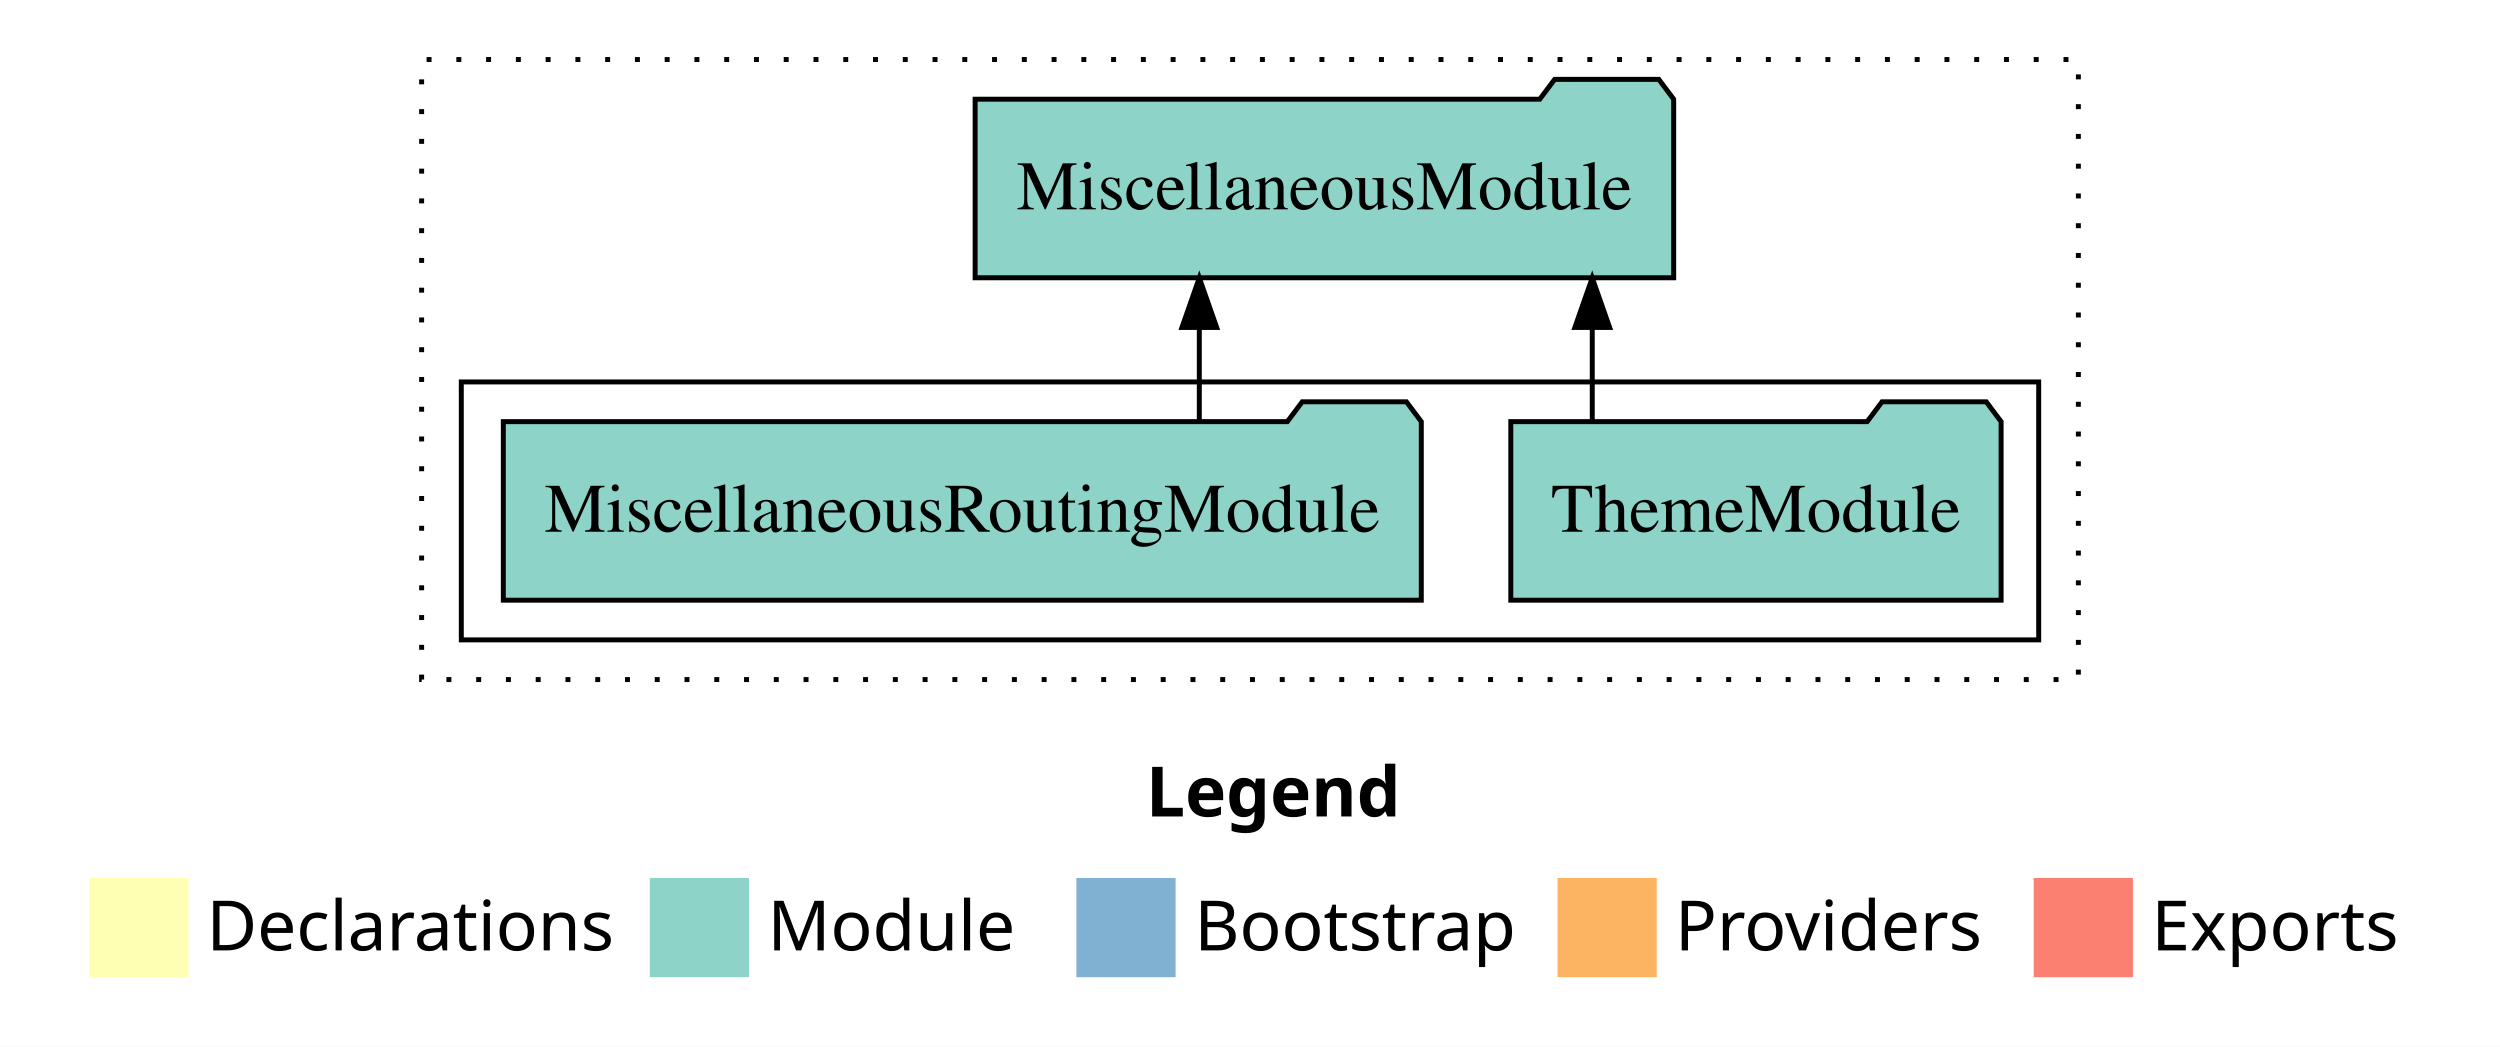
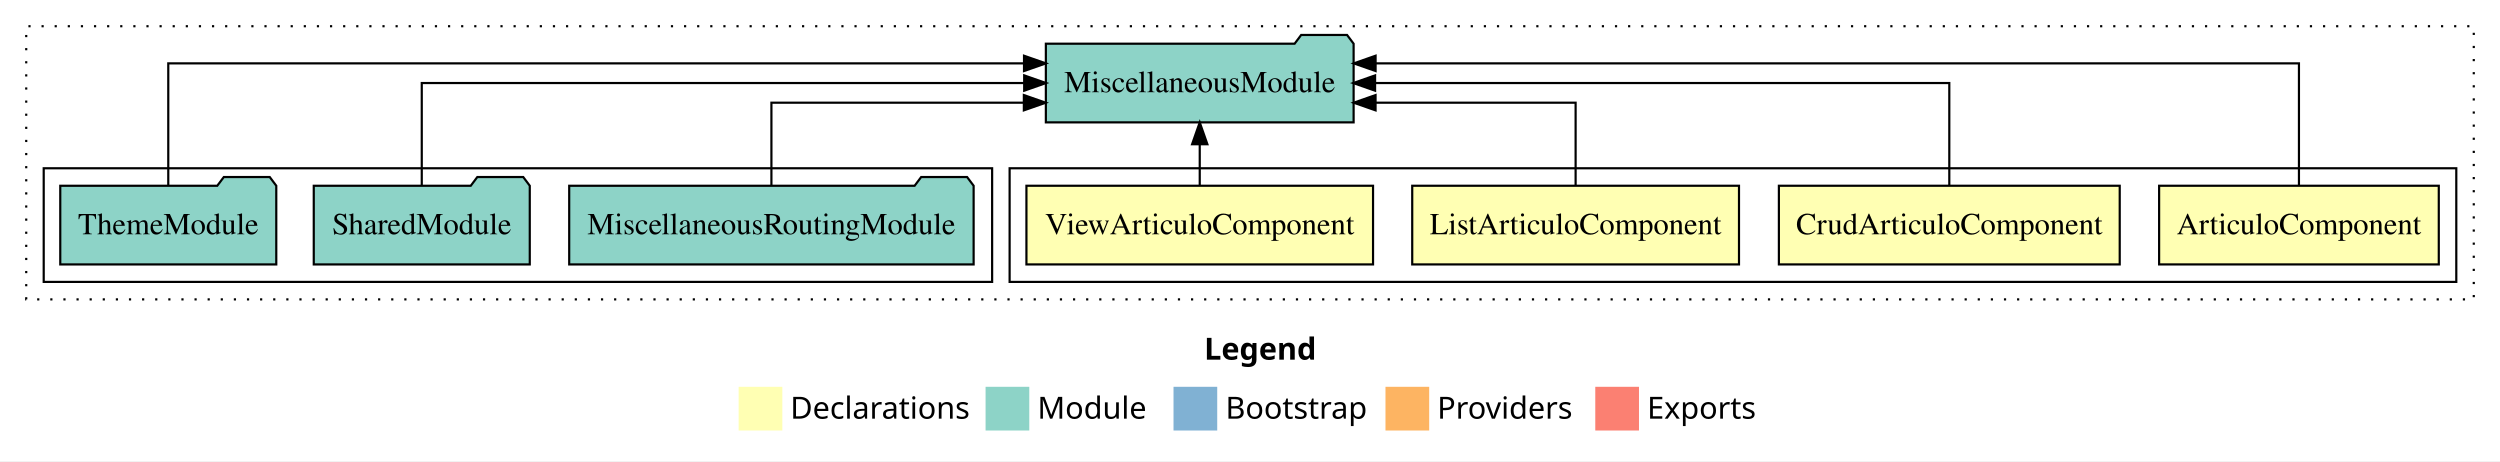
- <svg xmlns="http://www.w3.org/2000/svg" width="504pt" height="211pt" viewBox="0.00 0.00 504.00 211.00">
+ <svg xmlns="http://www.w3.org/2000/svg" width="1144pt" height="211pt" viewBox="0.00 0.00 1144.00 211.00">
  <g id="graph0" class="graph" transform="scale(1 1) rotate(0) translate(4 207)">
-     <polygon fill="#ffffff" stroke="transparent" points="-4,4 -4,-207 500,-207 500,4 -4,4" />
-     <text text-anchor="start" x="227.009" y="-42.4" font-family="sans-serif" font-weight="bold" font-size="14.00" fill="#000000">Legend</text>
-     <polygon fill="#ffffb3" stroke="transparent" points="14,-10 14,-30 34,-30 34,-10 14,-10" />
-     <text text-anchor="start" x="37.629" y="-15.4" font-family="sans-serif" font-size="14.00" fill="#000000">  Declarations</text>
-     <polygon fill="#8dd3c7" stroke="transparent" points="127,-10 127,-30 147,-30 147,-10 127,-10" />
-     <text text-anchor="start" x="150.725" y="-15.4" font-family="sans-serif" font-size="14.00" fill="#000000">  Module</text>
-     <polygon fill="#80b1d3" stroke="transparent" points="213,-10 213,-30 233,-30 233,-10 213,-10" />
-     <text text-anchor="start" x="236.781" y="-15.4" font-family="sans-serif" font-size="14.00" fill="#000000">  Bootstrap</text>
-     <polygon fill="#fdb462" stroke="transparent" points="310,-10 310,-30 330,-30 330,-10 310,-10" />
-     <text text-anchor="start" x="333.673" y="-15.4" font-family="sans-serif" font-size="14.00" fill="#000000">  Providers</text>
-     <polygon fill="#fb8072" stroke="transparent" points="406,-10 406,-30 426,-30 426,-10 406,-10" />
-     <text text-anchor="start" x="429.726" y="-15.4" font-family="sans-serif" font-size="14.00" fill="#000000">  Exports</text>
+     <polygon fill="#ffffff" stroke="transparent" points="-4,4 -4,-207 1140,-207 1140,4 -4,4" />
+     <text text-anchor="start" x="547.009" y="-42.4" font-family="sans-serif" font-weight="bold" font-size="14.00" fill="#000000">Legend</text>
+     <polygon fill="#ffffb3" stroke="transparent" points="334,-10 334,-30 354,-30 354,-10 334,-10" />
+     <text text-anchor="start" x="357.629" y="-15.4" font-family="sans-serif" font-size="14.00" fill="#000000">  Declarations</text>
+     <polygon fill="#8dd3c7" stroke="transparent" points="447,-10 447,-30 467,-30 467,-10 447,-10" />
+     <text text-anchor="start" x="470.725" y="-15.4" font-family="sans-serif" font-size="14.00" fill="#000000">  Module</text>
+     <polygon fill="#80b1d3" stroke="transparent" points="533,-10 533,-30 553,-30 553,-10 533,-10" />
+     <text text-anchor="start" x="556.781" y="-15.4" font-family="sans-serif" font-size="14.00" fill="#000000">  Bootstrap</text>
+     <polygon fill="#fdb462" stroke="transparent" points="630,-10 630,-30 650,-30 650,-10 630,-10" />
+     <text text-anchor="start" x="653.673" y="-15.4" font-family="sans-serif" font-size="14.00" fill="#000000">  Providers</text>
+     <polygon fill="#fb8072" stroke="transparent" points="726,-10 726,-30 746,-30 746,-10 726,-10" />
+     <text text-anchor="start" x="749.726" y="-15.4" font-family="sans-serif" font-size="14.00" fill="#000000">  Exports</text>
    <g id="clust1" class="cluster">
-       <polygon fill="none" stroke="#000000" stroke-dasharray="1,5" points="81,-70 81,-195 415,-195 415,-70 81,-70" />
+       <polygon fill="none" stroke="#000000" stroke-dasharray="1,5" points="8,-70 8,-195 1128,-195 1128,-70 8,-70" />
    </g>
-     <g id="clust3" class="cluster">
-       <polygon fill="none" stroke="#000000" points="89,-78 89,-130 407,-130 407,-78 89,-78" />
+     <g id="clust2" class="cluster">
+       <polygon fill="none" stroke="#000000" points="458,-78 458,-130 1120,-130 1120,-78 458,-78" />
+     </g>
+     <g id="clust7" class="cluster">
+       <polygon fill="none" stroke="#000000" points="16,-78 16,-130 450,-130 450,-78 16,-78" />
    </g>
    <g id="node1" class="node">
-       <polygon fill="#8dd3c7" stroke="#000000" points="399.423,-122 396.423,-126 375.423,-126 372.423,-122 300.577,-122 300.577,-86 399.423,-86 399.423,-122" />
-       <text text-anchor="middle" x="350" y="-99.8" font-family="Times,serif" font-size="14.00" fill="#000000">ThemeModule</text>
+       <polygon fill="#ffffb3" stroke="#000000" points="1111.986,-122 984.014,-122 984.014,-86 1111.986,-86 1111.986,-122" />
+       <text text-anchor="middle" x="1048" y="-99.8" font-family="Times,serif" font-size="14.00" fill="#000000">ArticuloComponent</text>
+     </g>
+     <g id="node5" class="node">
+       <polygon fill="#8dd3c7" stroke="#000000" points="615.414,-187 612.414,-191 591.414,-191 588.414,-187 474.586,-187 474.586,-151 615.414,-151 615.414,-187" />
+       <text text-anchor="middle" x="545" y="-164.8" font-family="Times,serif" font-size="14.00" fill="#000000">MiscellaneousModule</text>
+     </g>
+     <g id="edge1" class="edge">
+       <path fill="none" stroke="#000000" d="M1048,-122.292C1048,-144.206 1048,-178 1048,-178 1048,-178 625.47,-178 625.47,-178" />
+       <polygon fill="#000000" stroke="#000000" points="625.47,-174.5 615.47,-178 625.47,-181.5 625.47,-174.5" />
+     </g>
+     <g id="node2" class="node">
+       <polygon fill="#ffffb3" stroke="#000000" points="965.983,-122 810.017,-122 810.017,-86 965.983,-86 965.983,-122" />
+       <text text-anchor="middle" x="888" y="-99.8" font-family="Times,serif" font-size="14.00" fill="#000000">CrudArticuloComponent</text>
+     </g>
+     <g id="edge2" class="edge">
+       <path fill="none" stroke="#000000" d="M888,-122.106C888,-141.339 888,-169 888,-169 888,-169 625.239,-169 625.239,-169" />
+       <polygon fill="#000000" stroke="#000000" points="625.239,-165.5 615.239,-169 625.239,-172.5 625.239,-165.5" />
    </g>
    <g id="node3" class="node">
-       <polygon fill="#8dd3c7" stroke="#000000" points="333.414,-187 330.414,-191 309.414,-191 306.414,-187 192.586,-187 192.586,-151 333.414,-151 333.414,-187" />
-       <text text-anchor="middle" x="263" y="-164.8" font-family="Times,serif" font-size="14.00" fill="#000000">MiscellaneousModule</text>
+       <polygon fill="#ffffb3" stroke="#000000" points="791.765,-122 642.235,-122 642.235,-86 791.765,-86 791.765,-122" />
+       <text text-anchor="middle" x="717" y="-99.8" font-family="Times,serif" font-size="14.00" fill="#000000">ListArticuloComponent</text>
    </g>
-     <g id="edge1" class="edge">
-       <path fill="none" stroke="#000000" d="M316.998,-122.106C316.998,-122.106 316.998,-140.991 316.998,-140.991" />
-       <polygon fill="#000000" stroke="#000000" points="313.498,-140.991 316.998,-150.991 320.498,-140.991 313.498,-140.991" />
+     <g id="edge3" class="edge">
+       <path fill="none" stroke="#000000" d="M717,-122.027C717,-138.398 717,-160 717,-160 717,-160 625.455,-160 625.455,-160" />
+       <polygon fill="#000000" stroke="#000000" points="625.455,-156.5 615.455,-160 625.455,-163.5 625.455,-156.5" />
    </g>
-     <g id="node2" class="node">
-       <polygon fill="#8dd3c7" stroke="#000000" points="282.532,-122 279.532,-126 258.532,-126 255.532,-122 97.468,-122 97.468,-86 282.532,-86 282.532,-122" />
-       <text text-anchor="middle" x="190" y="-99.8" font-family="Times,serif" font-size="14.00" fill="#000000">MiscellaneousRoutingModule</text>
+     <g id="node4" class="node">
+       <polygon fill="#ffffb3" stroke="#000000" points="624.305,-122 465.695,-122 465.695,-86 624.305,-86 624.305,-122" />
+       <text text-anchor="middle" x="545" y="-99.8" font-family="Times,serif" font-size="14.00" fill="#000000">ViewArticuloComponent</text>
    </g>
-     <g id="edge2" class="edge">
-       <path fill="none" stroke="#000000" d="M237.78,-122.106C237.78,-122.106 237.78,-140.991 237.78,-140.991" />
-       <polygon fill="#000000" stroke="#000000" points="234.28,-140.991 237.78,-150.991 241.28,-140.991 234.28,-140.991" />
+     <g id="edge4" class="edge">
+       <path fill="none" stroke="#000000" d="M545,-122.106C545,-122.106 545,-140.991 545,-140.991" />
+       <polygon fill="#000000" stroke="#000000" points="541.5,-140.991 545,-150.991 548.5,-140.991 541.5,-140.991" />
+     </g>
+     <g id="node6" class="node">
+       <polygon fill="#8dd3c7" stroke="#000000" points="441.532,-122 438.532,-126 417.532,-126 414.532,-122 256.468,-122 256.468,-86 441.532,-86 441.532,-122" />
+       <text text-anchor="middle" x="349" y="-99.8" font-family="Times,serif" font-size="14.00" fill="#000000">MiscellaneousRoutingModule</text>
+     </g>
+     <g id="edge5" class="edge">
+       <path fill="none" stroke="#000000" d="M349,-122.027C349,-138.398 349,-160 349,-160 349,-160 464.516,-160 464.516,-160" />
+       <polygon fill="#000000" stroke="#000000" points="464.516,-163.5 474.516,-160 464.516,-156.5 464.516,-163.5" />
+     </g>
+     <g id="node7" class="node">
+       <polygon fill="#8dd3c7" stroke="#000000" points="238.423,-122 235.423,-126 214.423,-126 211.423,-122 139.577,-122 139.577,-86 238.423,-86 238.423,-122" />
+       <text text-anchor="middle" x="189" y="-99.8" font-family="Times,serif" font-size="14.00" fill="#000000">SharedModule</text>
+     </g>
+     <g id="edge6" class="edge">
+       <path fill="none" stroke="#000000" d="M189,-122.106C189,-141.339 189,-169 189,-169 189,-169 464.666,-169 464.666,-169" />
+       <polygon fill="#000000" stroke="#000000" points="464.666,-172.5 474.666,-169 464.666,-165.5 464.666,-172.5" />
+     </g>
+     <g id="node8" class="node">
+       <polygon fill="#8dd3c7" stroke="#000000" points="122.423,-122 119.423,-126 98.423,-126 95.423,-122 23.577,-122 23.577,-86 122.423,-86 122.423,-122" />
+       <text text-anchor="middle" x="73" y="-99.8" font-family="Times,serif" font-size="14.00" fill="#000000">ThemeModule</text>
+     </g>
+     <g id="edge7" class="edge">
+       <path fill="none" stroke="#000000" d="M73,-122.292C73,-144.206 73,-178 73,-178 73,-178 464.592,-178 464.592,-178" />
+       <polygon fill="#000000" stroke="#000000" points="464.592,-181.5 474.592,-178 464.592,-174.5 464.592,-181.5" />
    </g>
  </g>
</svg>
